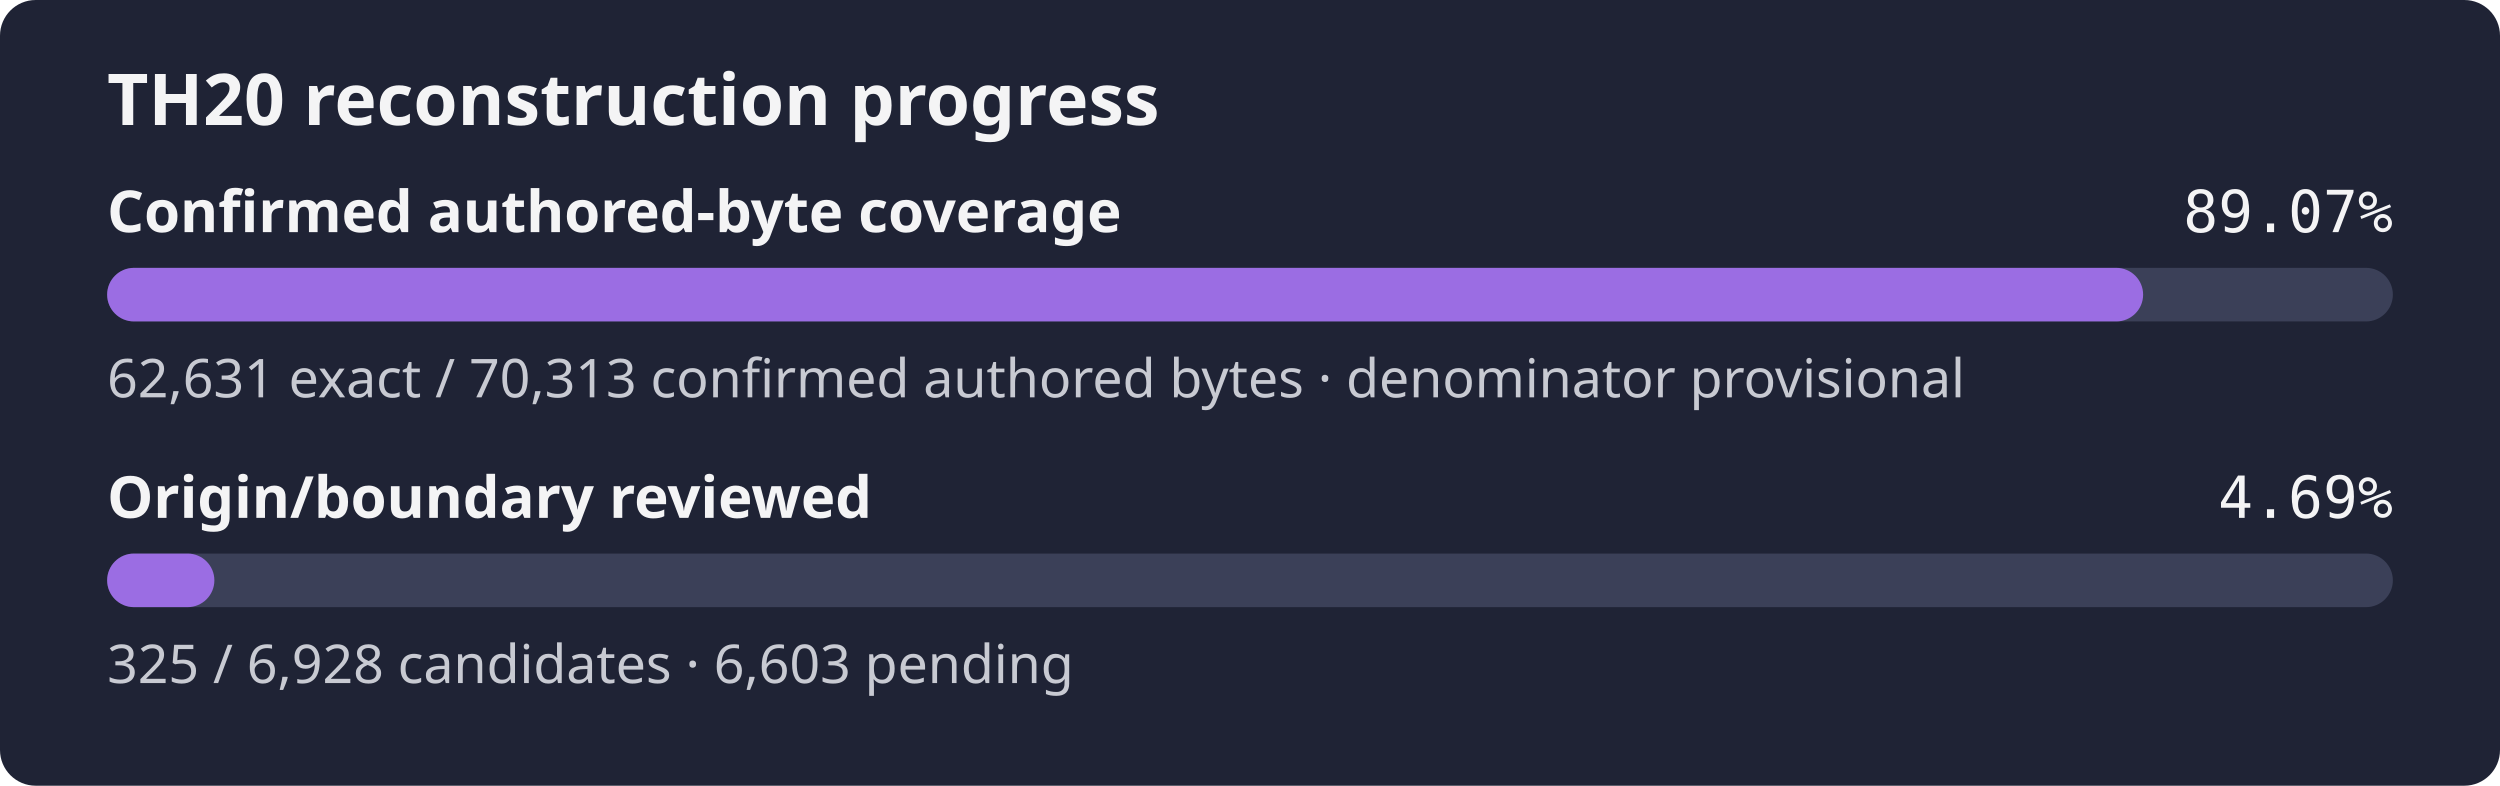
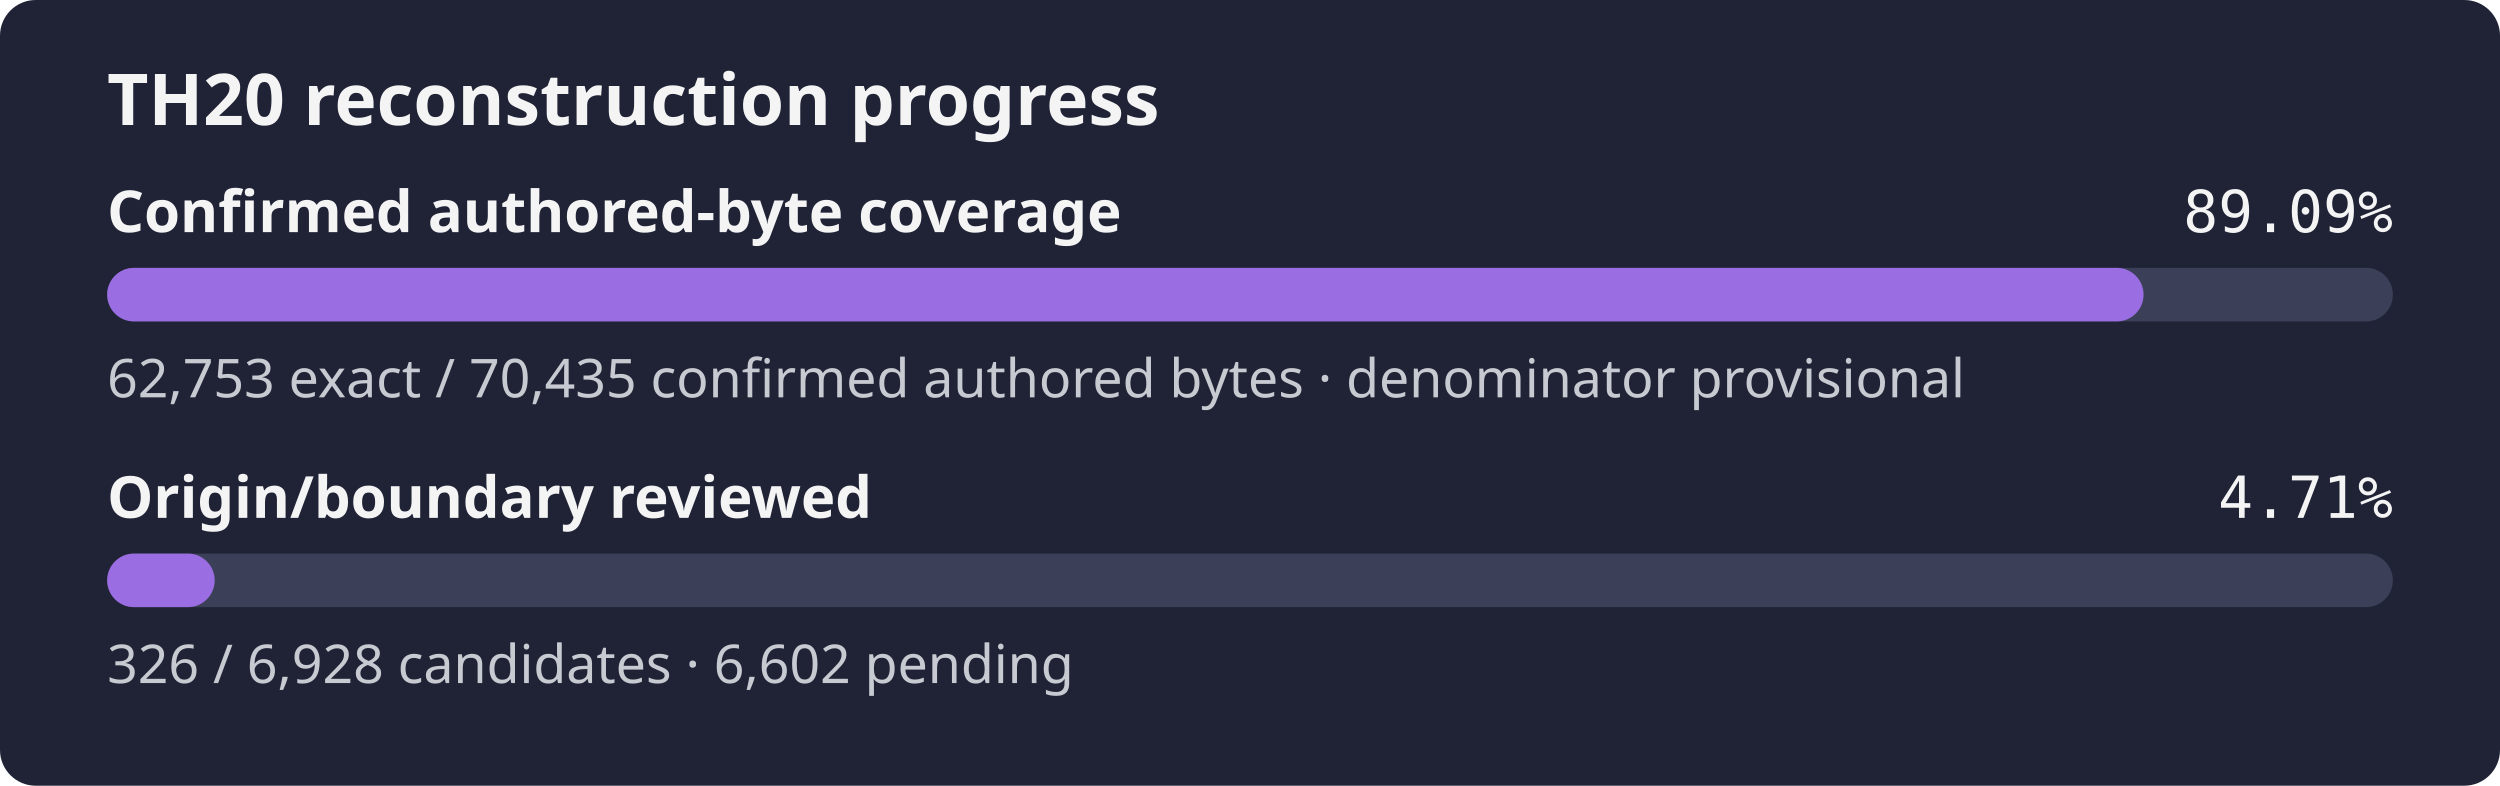
- <svg xmlns="http://www.w3.org/2000/svg" width="560" height="176" role="img" aria-label="TH20 reconstruction progress: 89.07% of the confirmed authored-byte set is exact, origin review 4.69%">
+ <svg xmlns="http://www.w3.org/2000/svg" width="560" height="176" role="img" aria-label="TH20 reconstruction progress: 89.09% of the confirmed authored-byte set is exact, origin review 4.71%">
  <rect width="560" height="176" rx="8" fill="#1f2335" />
  <text x="24" y="28" fill="#f4f4f5" font-family="sans-serif" font-size="16" font-weight="600">TH20 reconstruction progress</text>
  <text x="24" y="52" fill="#f4f4f5" font-family="sans-serif" font-size="13" font-weight="600">Confirmed authored-byte coverage</text>
-   <text x="536" y="52" fill="#f4f4f5" text-anchor="end" font-family="monospace" font-size="13">89.07%</text>
+   <text x="536" y="52" fill="#f4f4f5" text-anchor="end" font-family="monospace" font-size="13">89.09%</text>
  <rect x="24" y="60" width="512" height="12" rx="6" fill="#3b4058" />
-   <rect x="24" y="60" width="456.06" height="12" rx="6" fill="#9b6de3" />
-   <text x="24" y="89" fill="#c8cad2" font-family="sans-serif" font-size="12">62,631 exact / 70,313 confirmed authored bytes · denominator provisional</text>
+   <rect x="24" y="60" width="456.16" height="12" rx="6" fill="#9b6de3" />
+   <text x="24" y="89" fill="#c8cad2" font-family="sans-serif" font-size="12">62,753 exact / 70,435 confirmed authored bytes · denominator provisional</text>
  <text x="24" y="116" fill="#f4f4f5" font-family="sans-serif" font-size="13" font-weight="600">Origin/boundary reviewed</text>
-   <text x="536" y="116" fill="#f4f4f5" text-anchor="end" font-family="monospace" font-size="13">4.69%</text>
+   <text x="536" y="116" fill="#f4f4f5" text-anchor="end" font-family="monospace" font-size="13">4.71%</text>
  <rect x="24" y="124" width="512" height="12" rx="6" fill="#3b4058" />
-   <rect x="24" y="124" width="24.02" height="12" rx="6" fill="#9b6de3" />
-   <text x="24" y="153" fill="#c8cad2" font-family="sans-serif" font-size="12">325 / 6,928 candidates · 6,603 pending</text>
+   <rect x="24" y="124" width="24.09" height="12" rx="6" fill="#9b6de3" />
+   <text x="24" y="153" fill="#c8cad2" font-family="sans-serif" font-size="12">326 / 6,928 candidates · 6,602 pending</text>
</svg>
